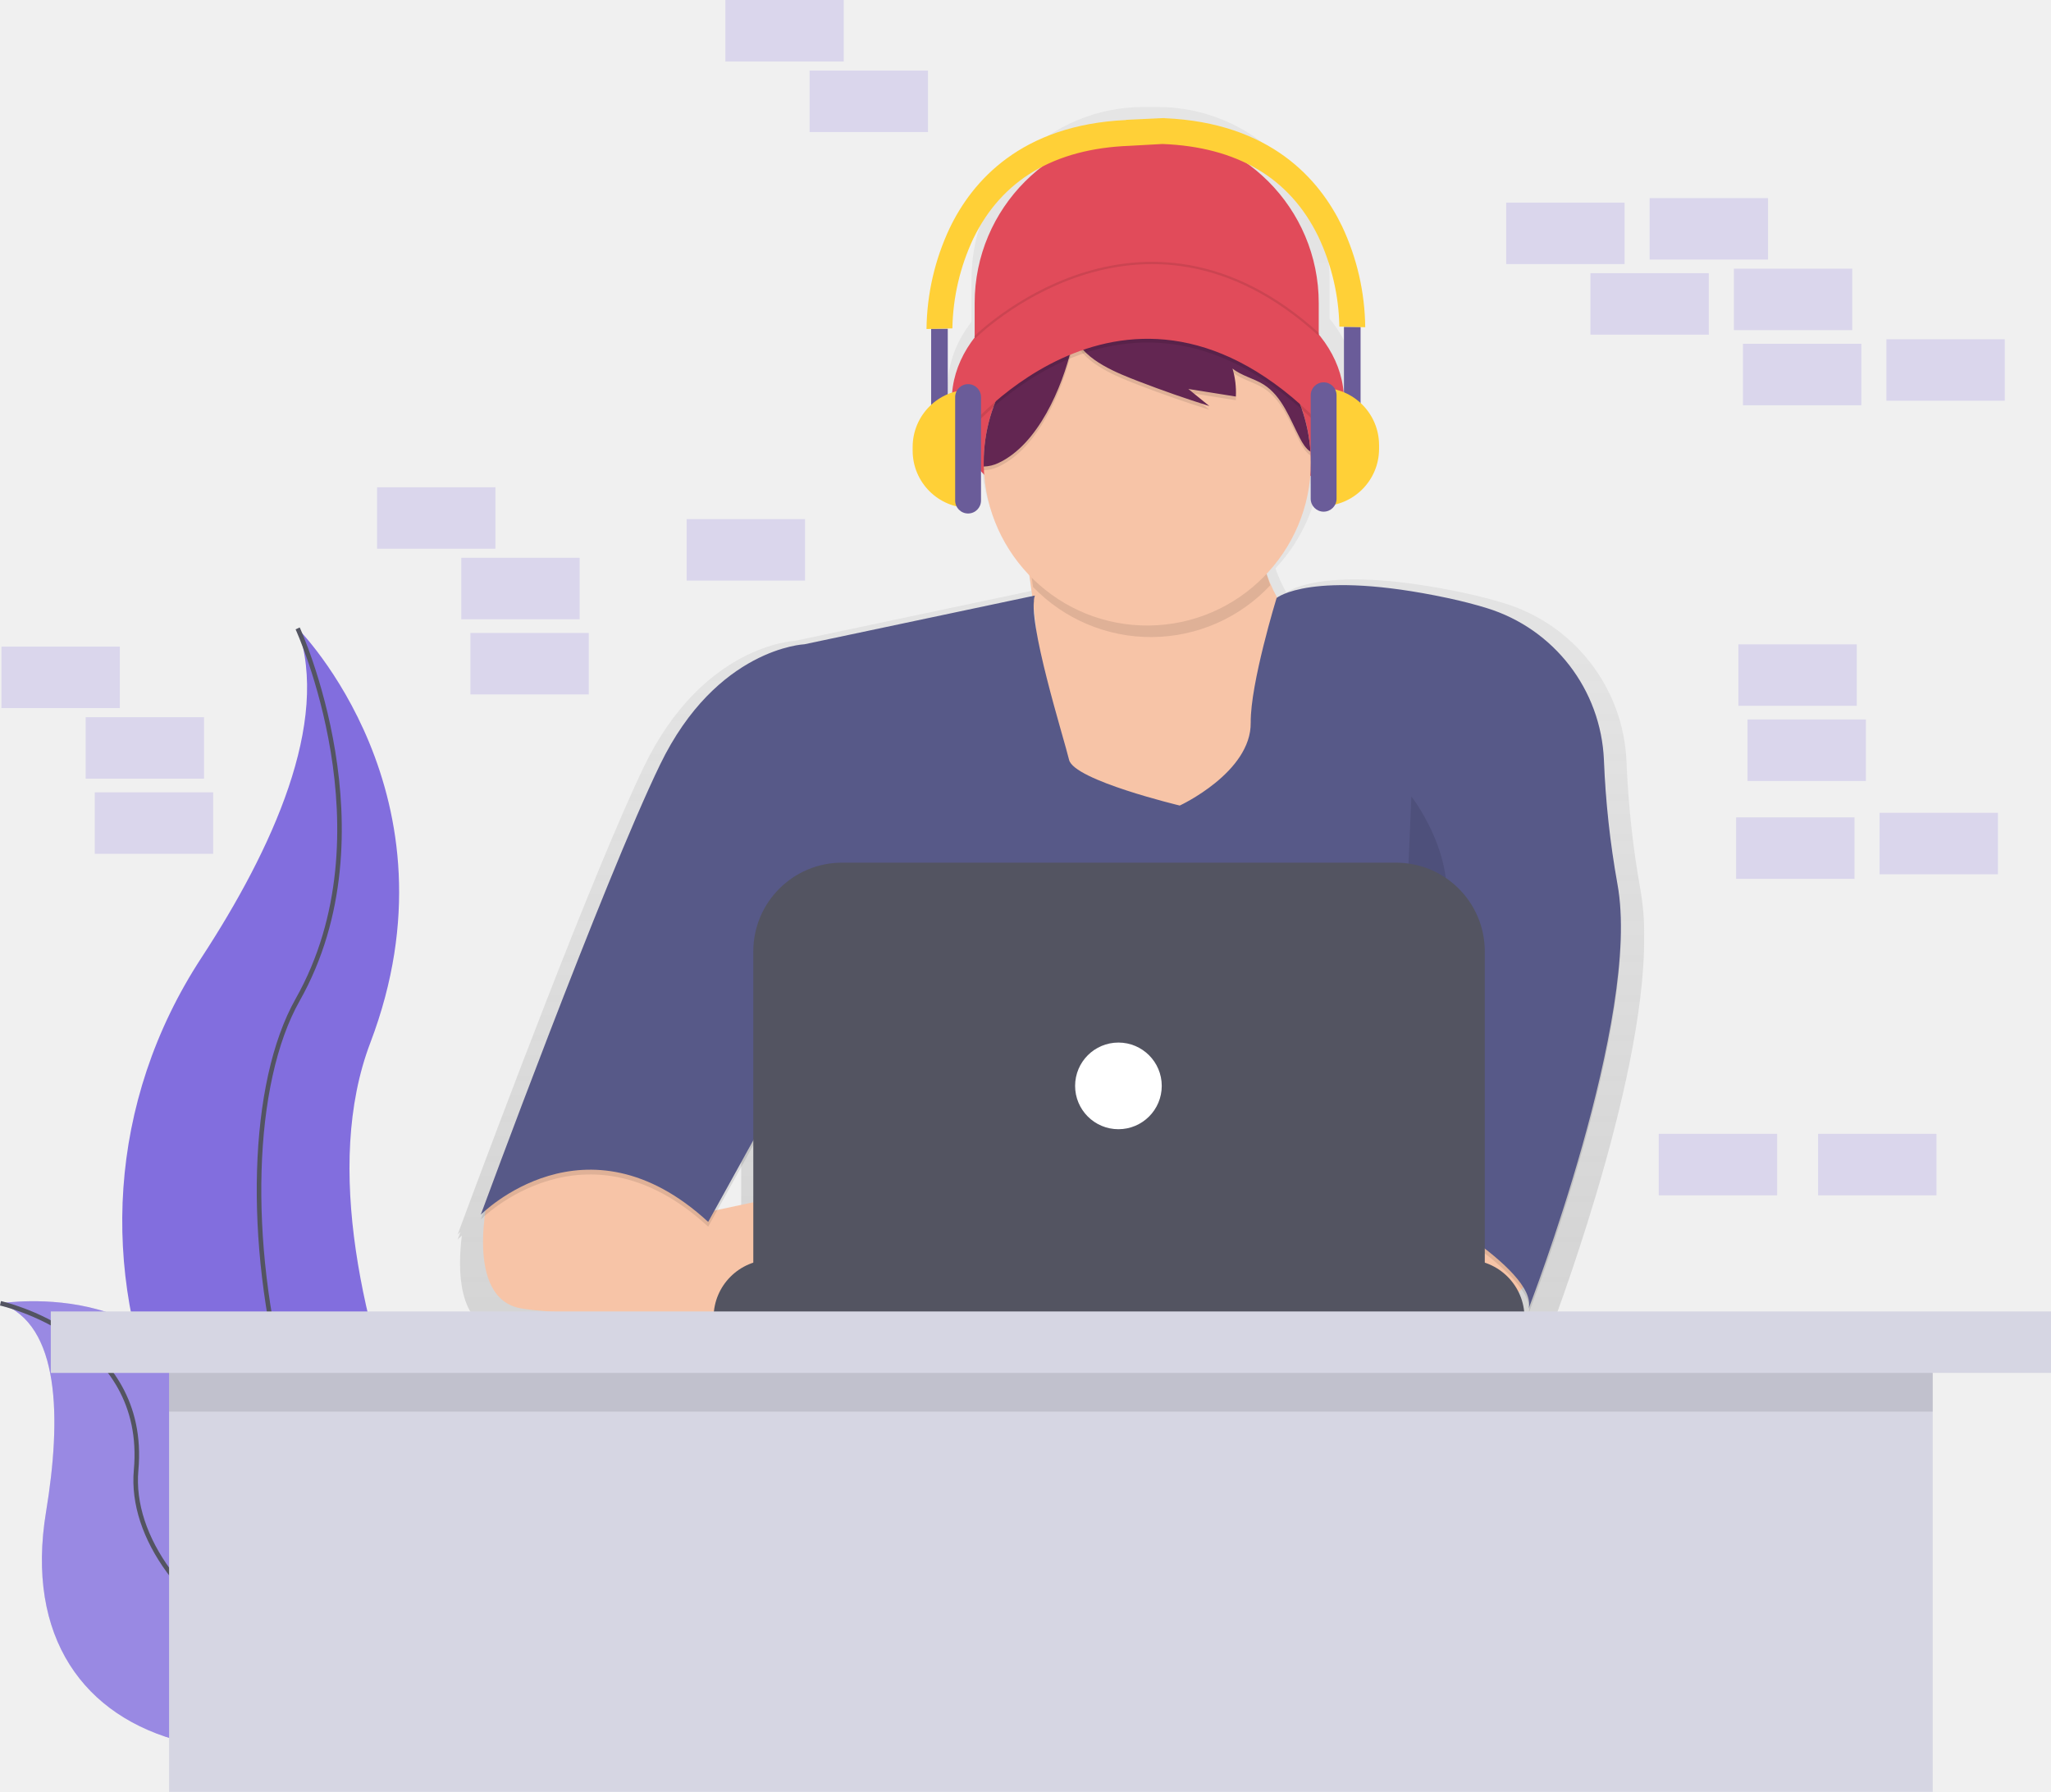
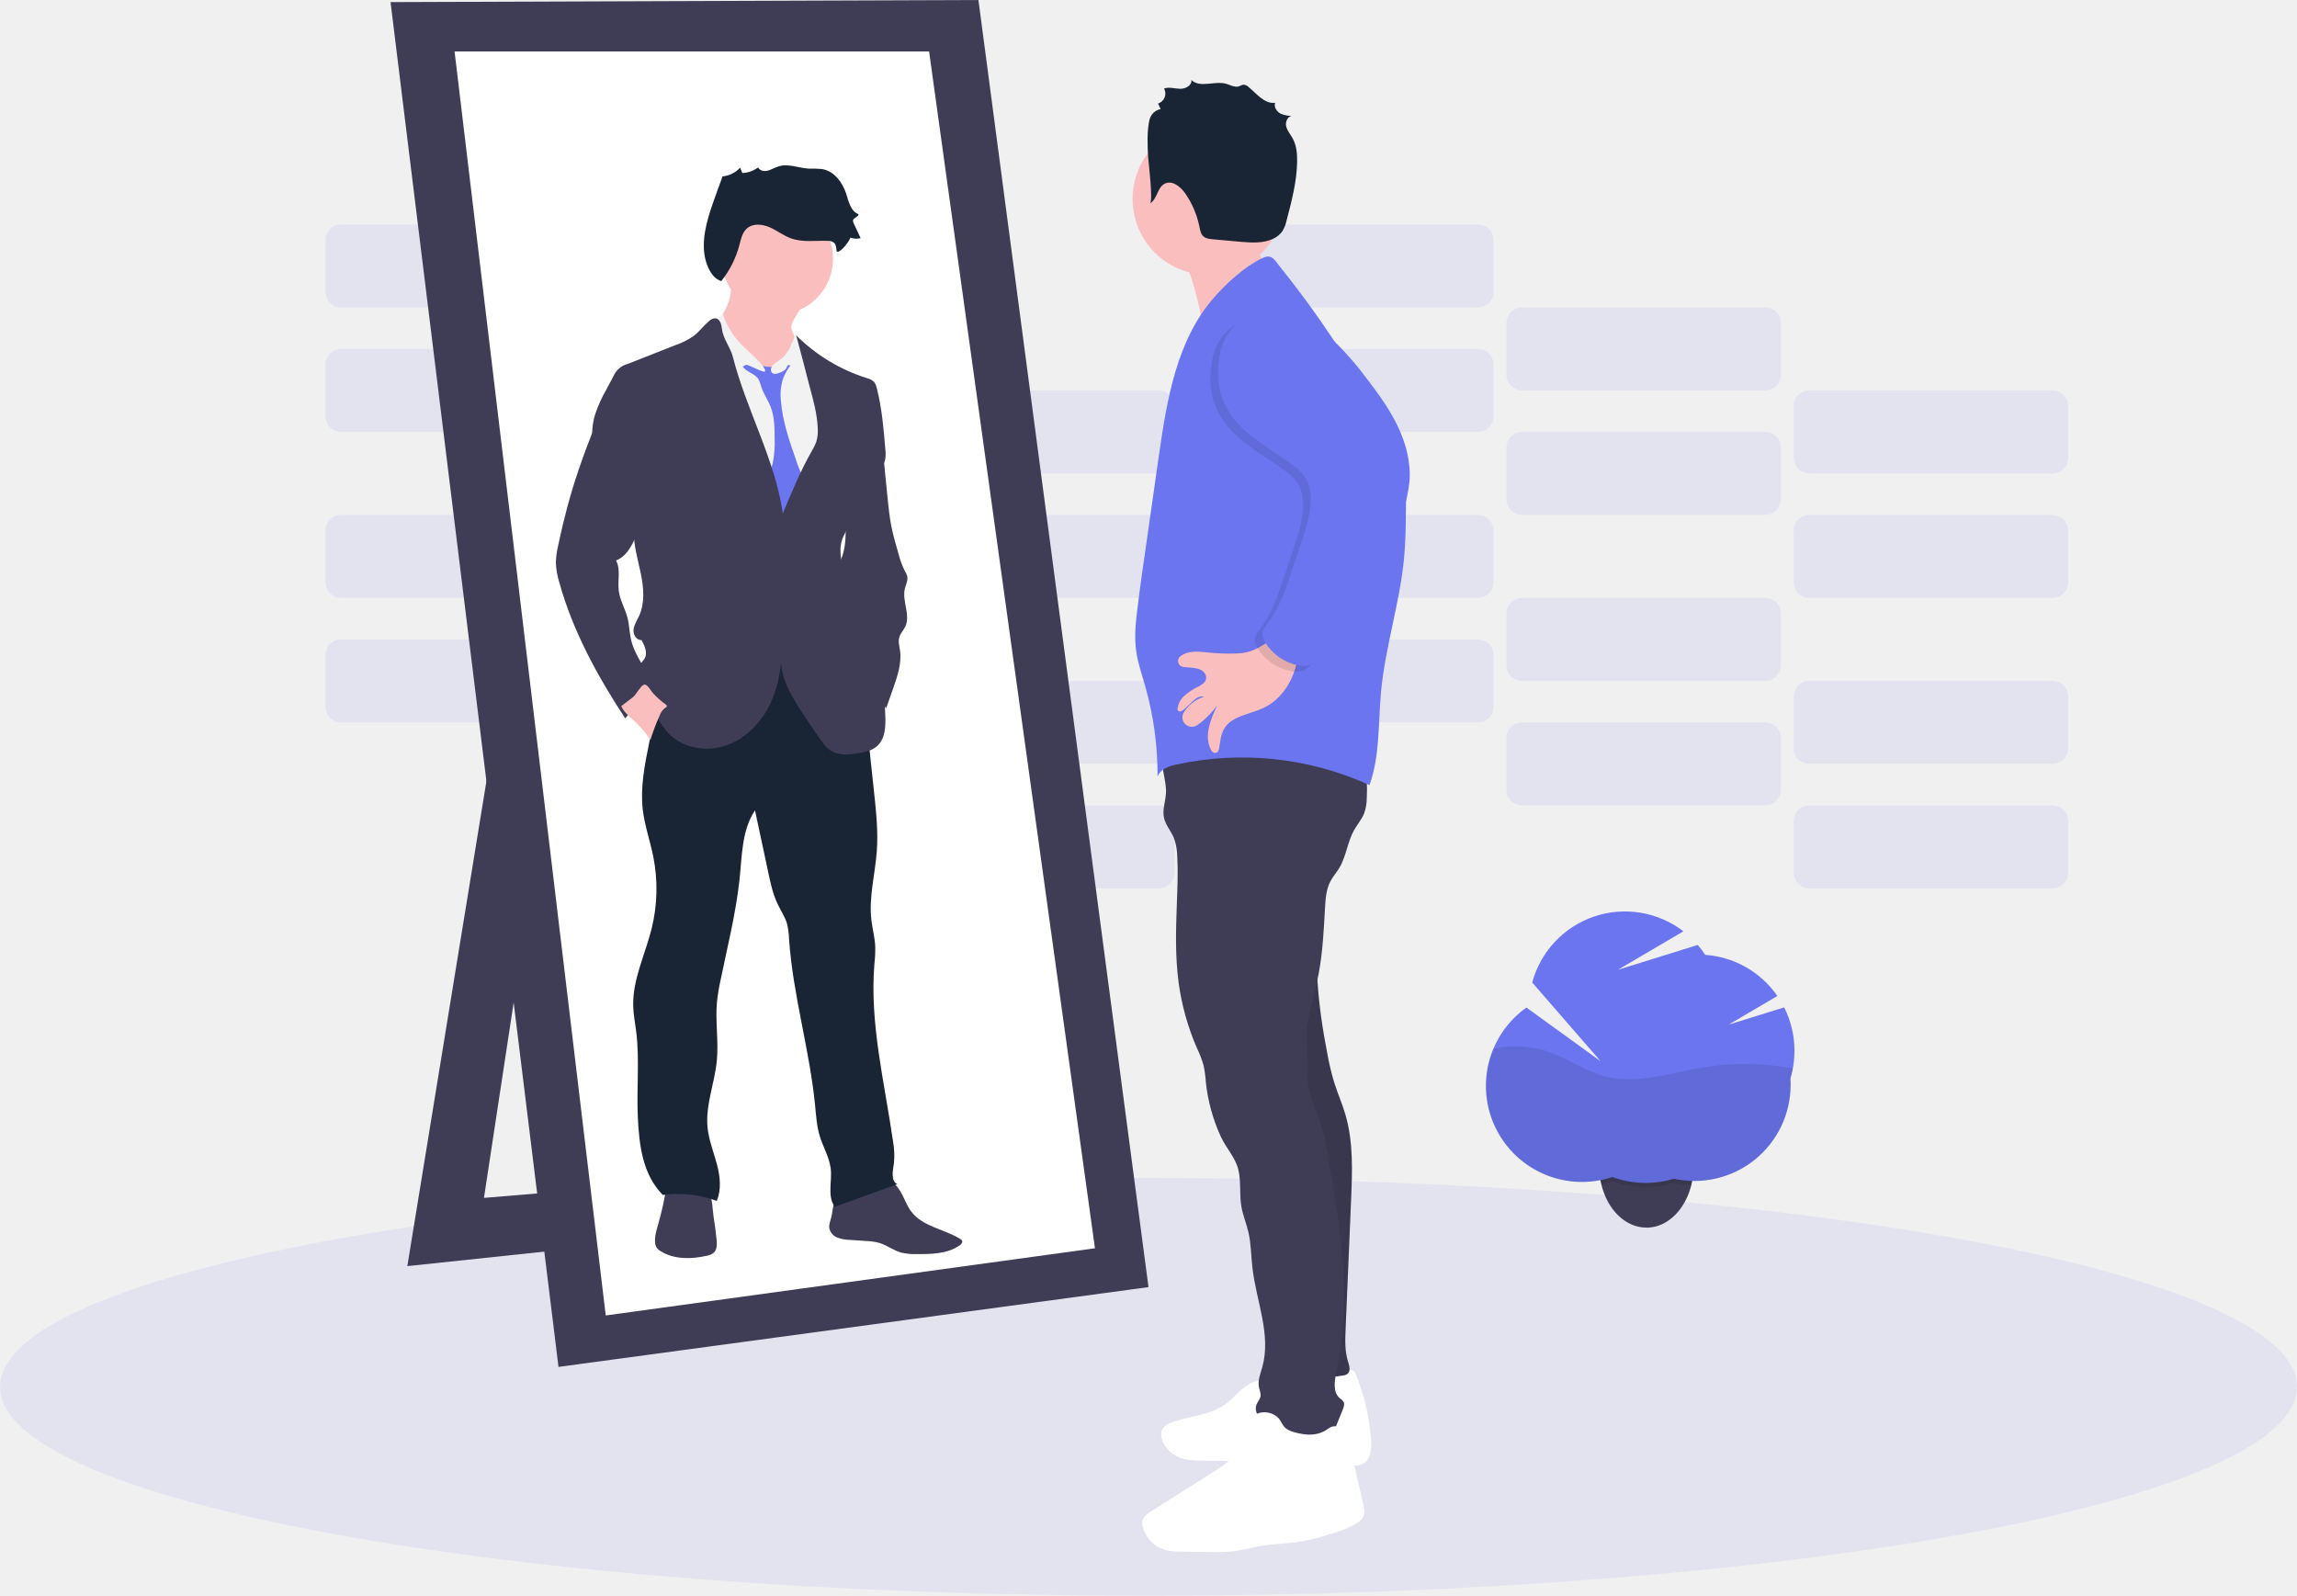
- <svg xmlns="http://www.w3.org/2000/svg" id="6088ba52-b752-42bb-ac91-0a74df332082" data-name="Layer 1" width="900.94" height="787" viewBox="0 0 900.94 787">
-   <defs>
-     <linearGradient id="33dd52eb-d837-4874-aadb-63a17bd6edfc" x1="611.05" y1="646" x2="611.05" y2="103.5" gradientUnits="userSpaceOnUse">
-       <stop offset="0" stop-color="gray" stop-opacity="0.25" />
-       <stop offset="0.54" stop-color="gray" stop-opacity="0.12" />
-       <stop offset="1" stop-color="gray" stop-opacity="0.1" />
-     </linearGradient>
-   </defs>
-   <rect x="763.63" y="283" width="52" height="27" fill="#826ede" opacity="0.2" />
-   <rect x="767.63" y="316" width="52" height="27" fill="#826ede" opacity="0.2" />
-   <rect x="724.63" y="87" width="52" height="27" fill="#826ede" opacity="0.2" />
-   <rect x="761.63" y="118" width="52" height="27" fill="#826ede" opacity="0.2" />
-   <rect x="661.63" y="89" width="52" height="27" fill="#826ede" opacity="0.2" />
-   <rect x="828.63" y="149" width="52" height="27" fill="#826ede" opacity="0.2" />
-   <rect x="765.63" y="151" width="52" height="27" fill="#826ede" opacity="0.2" />
-   <rect x="698.63" y="120" width="52" height="27" fill="#826ede" opacity="0.2" />
-   <rect x="825.63" y="357" width="52" height="27" fill="#826ede" opacity="0.2" />
-   <rect x="762.63" y="359" width="52" height="27" fill="#826ede" opacity="0.2" />
-   <path d="M280.17,332.5s73.29,73.29,31.92,182S383,804.14,383,804.14s-1.2-.18-3.43-.57C229.05,777,154.26,604.85,238,477,269.08,429.41,294.62,373.64,280.17,332.5Z" transform="translate(-149.42 -56.5)" fill="#826ede" />
-   <path d="M280.17,332.5s41.37,89.84,0,163.12-7.09,279,102.84,308.52" transform="translate(-149.42 -56.5)" fill="none" stroke="#535461" stroke-miterlimit="10" stroke-width="2" />
-   <path d="M149.63,628.92s83.63-13.32,91.25,61.63S401.7,775.89,401.7,775.89s-1,.68-2.87,1.91c-126.49,83-247.4,52.89-229.17-57.36C176.43,679.45,175.87,638.28,149.63,628.92Z" transform="translate(-149.42 -56.5)" fill="#826ede" />
-   <path d="M149.63,628.92s83.63-13.32,91.25,61.63S401.7,775.89,401.7,775.89s-1,.68-2.87,1.91c-126.49,83-247.4,52.89-229.17-57.36C176.43,679.45,175.87,638.28,149.63,628.92Z" transform="translate(-149.42 -56.5)" fill="#f5f5f5" opacity="0.2" />
-   <path d="M149.63,628.92s64.91,14.25,59.58,73.27S305.61,832,401.7,775.89" transform="translate(-149.42 -56.5)" fill="none" stroke="#535461" stroke-miterlimit="10" stroke-width="2" />
-   <rect x="0.63" y="284" width="52" height="27" fill="#826ede" opacity="0.2" />
-   <rect x="37.63" y="315" width="52" height="27" fill="#826ede" opacity="0.2" />
-   <rect x="318.63" width="52" height="27" fill="#826ede" opacity="0.2" />
-   <rect x="728.63" y="498" width="52" height="27" fill="#826ede" opacity="0.2" />
-   <rect x="41.63" y="348" width="52" height="27" fill="#826ede" opacity="0.2" />
-   <rect x="355.63" y="31" width="52" height="27" fill="#826ede" opacity="0.2" />
-   <rect x="165.63" y="214" width="52" height="27" fill="#826ede" opacity="0.2" />
-   <rect x="202.63" y="245" width="52" height="27" fill="#826ede" opacity="0.2" />
-   <rect x="301.63" y="228" width="52" height="27" fill="#826ede" opacity="0.2" />
-   <rect x="206.63" y="278" width="52" height="27" fill="#826ede" opacity="0.2" />
-   <rect x="798.63" y="498" width="52" height="27" fill="#826ede" opacity="0.2" />
-   <path d="M870.07,447.61a412.25,412.25,0,0,1-6.18-56.71h0a76,76,0,0,0-53.46-69.38c-5.46-1.68-11.47-3.25-18.11-4.66-58.2-12.36-75.88-1.57-77.89-.15A74.63,74.63,0,0,1,710,307.1c-.1-.34-.19-.68-.29-1a74.51,74.51,0,0,0,19.91-44.89c9.71-9.84,15.38-21.72,15.38-34.51,0-11-4.2-21.32-11.55-30.25V179.07a75.57,75.57,0,0,0-75.57-75.57h-6.13a75.57,75.57,0,0,0-75.57,75.57v18.73c-6.67,8.61-10.45,18.44-10.45,28.88,0,12.52,5.44,24.16,14.78,33.88a74.52,74.52,0,0,0,20.74,46.34c.41,2.84.83,5.89,1.24,9.11L498.39,338s-40.14,1.65-66,55C410.52,438.19,367,554.29,354.11,588.85h0c-2.33,6.26-3.65,9.85-3.65,9.85s.43-.43,1.24-1.17l-1.24,3.37s.63-.64,1.83-1.69c-1.82,14.46-2.08,39.29,16.86,42.38,15.88,2.59,56.8,3.66,87.71,4.09v0H459c20.49.27,36.08.27,36.08.27v-.27H827.52v-3.41a22.91,22.91,0,0,0-1.83-9l.46-.56a18.25,18.25,0,0,1,3.45,8,8,8,0,0,1-.16.84l.2-.51a8.56,8.56,0,0,1-.2,2.71s42.65-109.89,42.19-175.51A111.17,111.17,0,0,0,870.07,447.61ZM604.22,330.86a76.25,76.25,0,0,1-1.06-9.48s0-.06,0-.09C603.53,324.38,603.89,327.58,604.22,330.86ZM475,566.9v26.19L458.6,596.6Z" transform="translate(-149.42 -56.5)" fill="url(#33dd52eb-d837-4874-aadb-63a17bd6edfc)" />
-   <path d="M503.71,57.57h0a75.57,75.57,0,0,1,75.57,75.57v32.24a0,0,0,0,1,0,0H428.14a0,0,0,0,1,0,0V133.14A75.57,75.57,0,0,1,503.71,57.57Z" fill="#e14b5a" />
-   <ellipse cx="504.24" cy="175.95" rx="86.14" ry="59.19" fill="#e14b5a" />
-   <path d="M598.44,289.79s18,94.07,0,119.44,55,35.41,55,35.41L729,417.16l10.57-67.65s-46-25.9-36.47-78.22Z" transform="translate(-149.42 -56.5)" fill="#f7c4a7" />
-   <path d="M821.46,606.89s4.76,20.61-21.14,24.31a146.45,146.45,0,0,1-46.08-.55l-5.71-51.77h60.25Z" transform="translate(-149.42 -56.5)" fill="#f7c4a7" />
-   <path d="M364.12,580.51S352.68,627,378.58,631.2s121,4.23,121,4.23v-55l-43.06,9.2L416.1,550.87Z" transform="translate(-149.42 -56.5)" fill="#f7c4a7" />
-   <path d="M604,320.18l-101.21,21.4s-38.58,1.59-63.42,52.85-78.75,197.66-78.75,197.66,46-46.51,99.89,3.17l35.94-65-7.93,103.06H767V584.69s58.13,31.18,53.91,48.62c0,0,49.75-128.18,39-186.43a396.18,396.18,0,0,1-5.94-54.5h0a73,73,0,0,0-51.38-66.67c-5.24-1.61-11-3.12-17.4-4.47-59.72-12.68-75,0-75,0s-11.57,37.64-11.36,54.7c.26,21.93-31.18,36.47-31.18,36.47s-46.51-11.1-48.62-20.08S600.28,330.75,604,320.18Z" transform="translate(-149.42 -56.5)" opacity="0.1" />
-   <path d="M604,318.07l-101.21,21.4s-38.58,1.59-63.42,52.85S360.61,590,360.61,590s46-46.51,99.89,3.17l35.94-65L488.51,631.2H767V582.58s58.13,31.18,53.91,48.62c0,0,49.75-128.18,39-186.43a396.18,396.18,0,0,1-5.94-54.5h0a73,73,0,0,0-51.38-66.67c-5.24-1.61-11-3.12-17.4-4.47-59.72-12.68-75,0-75,0s-11.57,37.64-11.36,54.7c.26,21.93-31.18,36.47-31.18,36.47s-46.51-11.1-48.62-20.08S600.28,328.64,604,318.07Z" transform="translate(-149.42 -56.5)" fill="#575988" />
-   <path d="M707.42,313.58a71.53,71.53,0,0,1-2.76-37.52L600,294.55s1.51,7.91,3.22,19.76a71.86,71.86,0,0,0,104.18-.73Z" transform="translate(-149.42 -56.5)" opacity="0.1" />
-   <path d="M725.27,259.67a71.88,71.88,0,0,1-143.73,1.74c0-.58,0-1.16,0-1.74a71.89,71.89,0,0,1,40.29-64.59q3.23-1.58,6.64-2.84a72.39,72.39,0,0,1,37-3.44h0a71.82,71.82,0,0,1,59.61,66.1Q725.27,257.27,725.27,259.67Z" transform="translate(-149.42 -56.5)" fill="#f7c4a7" />
-   <g opacity="0.1">
-     <path d="M628.36,193.93l.1-.06q-3.41,1.26-6.64,2.84a71.89,71.89,0,0,0-40.29,64.59c0,.58,0,1.16,0,1.74a16,16,0,0,0,6.45-1.55c17.52-8.18,28-33.2,32.16-50.65C621.64,204.59,623.05,197.55,628.36,193.93Z" transform="translate(-149.42 -56.5)" />
-     <path d="M683.37,195.94a71.28,71.28,0,0,0-17.87-5.51,23.06,23.06,0,0,1,12.83,8.06,32.86,32.86,0,0,1,3.93,7,72.07,72.07,0,0,0-60.45,1.25c4.51,9.89,18.5,15.28,27.84,18.89q15.34,5.92,31,10.83l-9.24-7.5,20.87,3.32a36.15,36.15,0,0,0-1.46-12.3c4,3.22,9.3,4.3,13.64,7,8.13,5.13,11.52,15,15.95,23.55,1.17,2.26,2.55,4.57,4.66,6A71.91,71.91,0,0,0,683.37,195.94Z" transform="translate(-149.42 -56.5)" />
-   </g>
-   <path d="M628.36,192.3l.1-.06q-3.41,1.26-6.64,2.84a71.89,71.89,0,0,0-40.29,64.59c0,.58,0,1.16,0,1.74a16,16,0,0,0,6.45-1.55c17.52-8.18,28-33.2,32.16-50.65C621.64,203,623.05,195.93,628.36,192.3Z" transform="translate(-149.42 -56.5)" fill="#632652" />
-   <path d="M683.37,194.32a71.28,71.28,0,0,0-17.87-5.51,23.06,23.06,0,0,1,12.83,8.06,32.86,32.86,0,0,1,3.93,7,72.07,72.07,0,0,0-60.45,1.25c4.51,9.89,18.5,15.28,27.84,18.89q15.34,5.92,31,10.83l-9.24-7.5,20.87,3.32a36.15,36.15,0,0,0-1.46-12.3c4,3.22,9.3,4.3,13.64,7,8.13,5.13,11.52,15,15.95,23.55,1.17,2.26,2.55,4.57,4.66,6A71.91,71.91,0,0,0,683.37,194.32Z" transform="translate(-149.42 -56.5)" fill="#632652" />
-   <path d="M573.33,247.82s74-92,159.61,0l-7.4-20.61s-40.17-58.66-68.7-46-56.55,21.67-56.55,21.67Z" transform="translate(-149.42 -56.5)" opacity="0.1" />
-   <path d="M573.33,246.19s74-92,159.61,0l-7.4-20.61s-40.17-58.66-68.7-46-56.55,21.67-56.55,21.67Z" transform="translate(-149.42 -56.5)" fill="#e14b5a" />
-   <path d="M512.55,444.38s-15.85,42.28,6.34,80.33-19.55,53.91-19.55,53.91" transform="translate(-149.42 -56.5)" opacity="0.1" />
-   <path d="M769.4,406.33s27.48,34.88,9.51,66.06S762,578.62,762,578.62" transform="translate(-149.42 -56.5)" opacity="0.1" />
-   <path d="M338.82,553.3H644.29a25.37,25.37,0,0,1,25.37,25.37v0a0,0,0,0,1,0,0H313.46a0,0,0,0,1,0,0v0A25.37,25.37,0,0,1,338.82,553.3Z" fill="#535461" />
-   <path d="M369.9,378.89H613.22a39,39,0,0,1,39,39V559.11a0,0,0,0,1,0,0H330.9a0,0,0,0,1,0,0V417.89A39,39,0,0,1,369.9,378.89Z" fill="#535461" />
-   <circle cx="491.29" cy="476.93" r="19.03" fill="#fff" />
-   <path d="M577.56,204.7s72.72-72.68,151.15-1.33" transform="translate(-149.42 -56.5)" fill="none" stroke="#000" stroke-miterlimit="10" opacity="0.1" />
-   <rect x="590.36" y="143.57" width="7.3" height="41.39" fill="#6a5c99" />
-   <path d="M580.62,170.35h0a25.16,25.16,0,0,1,25.16,25.16v1.62a25.16,25.16,0,0,1-25.16,25.16h0a0,0,0,0,1,0,0V170.35a0,0,0,0,1,0,0Z" fill="#ffd037" />
-   <rect x="575.75" y="167.92" width="11.36" height="56.81" rx="5.68" ry="5.68" fill="#6a5c99" />
-   <rect x="558.44" y="200.88" width="7.3" height="41.39" transform="translate(974.76 386.65) rotate(-180)" fill="#6a5c99" />
-   <path d="M550.32,227.66h0a25.16,25.16,0,0,1,25.16,25.16v1.62a25.16,25.16,0,0,1-25.16,25.16h0a0,0,0,0,1,0,0V227.66A0,0,0,0,1,550.32,227.66Z" transform="translate(976.38 450.76) rotate(180)" fill="#ffd037" />
-   <rect x="568.99" y="225.23" width="11.36" height="56.81" rx="5.68" ry="5.68" transform="translate(999.92 450.76) rotate(-180)" fill="#6a5c99" />
-   <path d="M738.92,155.83c-9.89-20.56-31.43-45.42-77.86-47.41v-.06l-.56,0h0l-16.45.78v.08c-46.12,2.12-67.56,26.89-77.42,47.38A106.59,106.59,0,0,0,556.41,201l5.68-.14,5.68-.13A96.65,96.65,0,0,1,577,161.21c12.52-25.72,35.56-39.39,68.47-40.66h0l14.55-.81h0C692.95,121,716,134.69,728.51,160.4a96.65,96.65,0,0,1,9.25,39.54l5.68.13,5.68.14A106.59,106.59,0,0,0,738.92,155.83Z" transform="translate(-149.42 -56.5)" fill="#ffd037" />
-   <rect x="74.28" y="579" width="774.71" height="208" fill="#d6d6e3" />
-   <rect x="74.28" y="593" width="774.71" height="27" opacity="0.1" />
-   <rect x="22.31" y="576" width="878.63" height="27" fill="#d6d6e3" />
+ <svg xmlns="http://www.w3.org/2000/svg" id="bf56719a-dd30-4b09-833f-7c41eeee086b" data-name="Layer 1" width="1094" height="760" viewBox="0 0 1094 760">
+   <rect x="155" y="304.52" width="130.73" height="39.52" rx="7.43" fill="#6a75ef" opacity="0.1" />
+   <rect x="291.81" y="344.05" width="130.73" height="39.52" rx="7.43" fill="#6a75ef" opacity="0.1" />
+   <rect x="428.63" y="383.57" width="130.73" height="39.52" rx="7.43" fill="#6a75ef" opacity="0.1" />
+   <rect x="155" y="245.24" width="130.73" height="39.52" rx="7.43" fill="#6a75ef" opacity="0.1" />
+   <rect x="291.81" y="284.76" width="130.73" height="39.52" rx="7.43" fill="#6a75ef" opacity="0.1" />
+   <rect x="428.63" y="324.29" width="130.73" height="39.52" rx="7.43" fill="#6a75ef" opacity="0.1" />
+   <rect x="580.64" y="304.52" width="130.73" height="39.52" rx="7.43" fill="#6a75ef" opacity="0.1" />
+   <rect x="717.45" y="344.05" width="130.73" height="39.52" rx="7.43" fill="#6a75ef" opacity="0.1" />
+   <rect x="854.27" y="383.57" width="130.73" height="39.52" rx="7.43" fill="#6a75ef" opacity="0.1" />
+   <rect x="580.64" y="245.24" width="130.73" height="39.52" rx="7.43" fill="#6a75ef" opacity="0.1" />
+   <rect x="717.45" y="284.76" width="130.73" height="39.52" rx="7.43" fill="#6a75ef" opacity="0.1" />
+   <rect x="854.27" y="324.29" width="130.73" height="39.52" rx="7.43" fill="#6a75ef" opacity="0.1" />
+   <rect x="155" y="166.19" width="130.73" height="39.52" rx="7.43" fill="#6a75ef" opacity="0.1" />
+   <rect x="291.81" y="205.71" width="130.73" height="39.52" rx="7.43" fill="#6a75ef" opacity="0.1" />
+   <rect x="428.63" y="245.24" width="130.73" height="39.52" rx="7.43" fill="#6a75ef" opacity="0.1" />
+   <rect x="155" y="106.9" width="130.73" height="39.52" rx="7.43" fill="#6a75ef" opacity="0.1" />
+   <rect x="291.81" y="146.43" width="130.73" height="39.52" rx="7.43" fill="#6a75ef" opacity="0.1" />
+   <rect x="428.63" y="185.95" width="130.73" height="39.52" rx="7.43" fill="#6a75ef" opacity="0.1" />
+   <rect x="580.64" y="166.19" width="130.73" height="39.52" rx="7.43" fill="#6a75ef" opacity="0.1" />
+   <rect x="717.45" y="205.71" width="130.73" height="39.52" rx="7.43" fill="#6a75ef" opacity="0.1" />
+   <rect x="854.27" y="245.24" width="130.73" height="39.52" rx="7.43" fill="#6a75ef" opacity="0.1" />
+   <rect x="580.64" y="106.9" width="130.73" height="39.52" rx="7.43" fill="#6a75ef" opacity="0.1" />
+   <rect x="717.45" y="146.43" width="130.73" height="39.52" rx="7.43" fill="#6a75ef" opacity="0.1" />
+   <rect x="854.27" y="185.95" width="130.73" height="39.52" rx="7.43" fill="#6a75ef" opacity="0.1" />
+   <ellipse cx="547" cy="660.5" rx="547" ry="99.5" fill="#6a75ef" opacity="0.1" />
+   <polygon points="240 321 194 603 402 581 393 557 230.5 570.5 268.5 320.5 240 321" fill="#3f3d56" />
+   <polygon points="186 1 466 0 547 613 266 651 186 1" fill="#3f3d56" />
+   <polygon points="216.5 24.5 442.5 24.5 521.5 594.5 288.5 626.5 216.5 24.5" fill="#fff" />
+   <path d="M482.64,638.86c1.42,2.72,2.48,5.66,4.33,8.11,5.4,7.22,15.65,8.35,23.34,13.06a2.15,2.15,0,0,1,.91.88c.35.83-.43,1.7-1.18,2.22-5.83,4.09-13.48,4.18-20.61,4.13a27.49,27.49,0,0,1-7.13-.68c-3.77-1-7-3.63-10.72-4.7a28.44,28.44,0,0,0-5.89-.83l-7.81-.53a18.41,18.41,0,0,1-6.09-1.13,6.16,6.16,0,0,1-3.84-4.55c-.22-1.66.49-3.27.91-4.89,1-3.84.69-8.48,3.68-11.1a11.35,11.35,0,0,1,4.15-2,132.39,132.39,0,0,1,16.61-4.42C477.93,631.52,480.59,634.92,482.64,638.86Z" transform="translate(-53 -70)" fill="#3f3d56" />
+   <path d="M394.3,660.49c.2,2.13.26,4.57-1.28,6.06a6.83,6.83,0,0,1-3.35,1.5c-7.39,1.72-15.63,1.84-22.06-2.18a6.09,6.09,0,0,1-1.74-1.49,5.43,5.43,0,0,1-.88-2.75c-.23-2.83.64-5.62,1.43-8.35a146.52,146.52,0,0,0,4.25-19.75c.08-.55,18.87,3,20.12,4.86,1.57,2.3,1.58,7.82,2,10.56Q393.74,654.69,394.3,660.49Z" transform="translate(-53 -70)" fill="#3f3d56" />
+   <path d="M464.24,400.27l5,46.49c1,9.5,2.05,19.05,1.36,28.58-.8,11-3.88,22-2.58,32.9.51,4.24,1.67,8.4,1.84,12.67a69,69,0,0,1-.43,8.5c-2.26,28.21,4.89,56.2,8.89,84.21a36.54,36.54,0,0,1,.42,10.48c-.52,3.55-1.56,8.21,1.6,9.89l-29.68,10.76c-3.79-4.75-1.28-12.14-2-18.17-.66-5.43-3.64-10.27-5.23-15.5-1.44-4.7-1.74-9.65-2.21-14.53-2.59-26.57-10.54-52.45-12.4-79.08a36,36,0,0,0-1-7.63c-1-3.31-3-6.2-4.46-9.31-2.24-4.67-3.34-9.79-4.42-14.85l-6.35-29.75c-6.42,9.56-6.16,22-7.43,33.46-1.78,16-5.76,31.73-9,47.53a94.47,94.47,0,0,0-1.69,10.3c-.84,9.27.83,18.63-.06,27.89-1,10.73-5.51,21.2-4.42,31.93.6,5.94,2.88,11.56,4.42,17.32s2.3,12.08-.05,17.57a54,54,0,0,0-25.71-2.84c-9.53-9.75-11.22-23.35-11.87-37s.92-27.32-.78-40.84c-.5-4-1.28-7.9-1.41-11.89-.42-12.79,5.73-24.76,8.79-37.19a78.7,78.7,0,0,0,.77-34.15c-1.5-7.47-4.08-14.72-5-22.29-1.25-10.61.87-21.3,3-31.78,1.43-7.07,2.85-14.14,4.47-21.17,1.74-7.55,3.81-15.26,8.46-21.44,7.44-9.89,20.65-14.28,33-13.32s23.88,6.58,34.08,13.58A128.48,128.48,0,0,1,464.24,400.27Z" transform="translate(-53 -70)" fill="#192534" />
+   <path d="M431.06,222.25a8.63,8.63,0,0,0-1.15,2.94c-.25,2.05,1,3.93,2,5.72a31.15,31.15,0,0,1,2.93,7.3,12,12,0,0,1,.43,4.87,11.75,11.75,0,0,1-1.3,3.5c-1.93,3.72-4.79,7.16-8.68,8.71a15.29,15.29,0,0,1-9.39.38,28.51,28.51,0,0,1-8.59-4.08,26.11,26.11,0,0,1-5.88-5.1,35.25,35.25,0,0,1-4.06-7c-2.08-4.35-4.19-9-3.81-13.77a4.6,4.6,0,0,1,.24-1.27,6.83,6.83,0,0,1,1.34-2,26.1,26.1,0,0,0,6.12-18.15l14.57,3.31c3.21.73,6.42,1.46,9.59,2.37,2.6.75,6.6,1.79,8.29,4.11S432.21,220.13,431.06,222.25Z" transform="translate(-53 -70)" fill="#fbbebe" />
+   <circle cx="370.26" cy="123.29" r="26.48" fill="#fbbebe" />
+   <path d="M419,246.71c1.12-2.45,3.54-4,5.75-5.54s4.45-3.51,4.88-6.18a4.43,4.43,0,0,1,.44-1.74c.85-1.28,2.87-.64,4.08.3,2.94,2.29,4.94,5.54,6.89,8.71a74.43,74.43,0,0,1,6.45,12.19c2.81,7.41,3.15,15.5,3.46,23.41.28,7.2.55,14.51-1.2,21.49-1.1,4.42-3,8.71-3.11,13.26-.33,16.53-6.07,32.33-6.47,48.86a126.75,126.75,0,0,0,.72,14.31l.94,10.73q-21.81-1.25-43.5-3.83c-.42-4.94-1.83-9.73-3.12-14.51a314.93,314.93,0,0,1-10.11-59.74c-.77-10.72-1.56-21.4-2.75-32.08-1.07-9.71-3.17-19.48-1.91-29.17a40.27,40.27,0,0,1,4.1-12.62,8.32,8.32,0,0,1,3.2-3.83A8.65,8.65,0,0,1,390,230a41.94,41.94,0,0,1,6.88-.81,4.74,4.74,0,0,1,1.68.16,5.27,5.27,0,0,1,2.29,2.22A41.52,41.52,0,0,0,419,246.71Z" transform="translate(-53 -70)" fill="#f2f2f2" />
+   <path d="M406.72,244.59c1.86,2.66,5.8,3.29,7.52,6a15.73,15.73,0,0,1,1.31,3.57c1.05,3.35,3.17,6.26,4.46,9.53,1.86,4.7,1.91,9.9,1.93,14.95a49.47,49.47,0,0,1-.92,12c-.6,2.47-1.58,4.82-2.3,7.26a35.5,35.5,0,0,0-1.34,12.8,5.24,5.24,0,0,0,.72,2.65,5.75,5.75,0,0,0,2.56,1.74c2.93,1.29,6,2.61,9.2,2.31a3.37,3.37,0,0,0,1.83-.61,4.07,4.07,0,0,0,.9-1.19l2-3.38c1.81-3.09,3.7-6.55,3-10.08a20,20,0,0,0-2.27-5.17,60.78,60.78,0,0,1-3.26-8.07c-3.19-9.17-6.42-18.47-7.14-28.15a24.74,24.74,0,0,1,1.2-10.92,31.1,31.1,0,0,1,3.52-6.09,2.61,2.61,0,0,0-2.81-.95,16.72,16.72,0,0,0-2.91,1.21c-2.94,1.24-6.2.79-9.17-.06-1.16-.34-3-1.5-4.2-1.42C410.14,242.57,406.79,244.71,406.72,244.59Z" transform="translate(-53 -70)" fill="#6a75ef" />
+   <path d="M430.13,244.48c-.6-.48-1.53-.92-2.06-.36a2.32,2.32,0,0,0-.38.81c-.52,1.4-2.05,2.09-3.44,2.63s-2.89.84-3.73-.19a2.26,2.26,0,0,1,.13-2.67,8.16,8.16,0,0,1,2.19-1.85,21.38,21.38,0,0,0,8.72-13.72,6.52,6.52,0,0,1,2.39,4.13c.33,1.59.37,3.23.7,4.82.49,2.28,1.58,4.41,1.83,6.72.13,1.23,0,2.47,0,3.7a22.71,22.71,0,0,0,.42,3.58C434.56,249.6,432.91,246.69,430.13,244.48Z" transform="translate(-53 -70)" fill="#f2f2f2" />
+   <path d="M409.89,237.69c-1-.95-2-1.85-3-2.82a38.9,38.9,0,0,1-9.67-15.35c-1.28,1-2.69,2.32-2.72,4a6.13,6.13,0,0,0,1.32,3.25,50.68,50.68,0,0,1,7.33,19.61,5.84,5.84,0,0,1,5.05-2.69c1.58,0,8.67,4.2,9.18,3.14C418.13,245.17,411.09,238.82,409.89,237.69Z" transform="translate(-53 -70)" fill="#f2f2f2" />
+   <path d="M432.22,229.73a83,83,0,0,0,33.58,20.33,7.54,7.54,0,0,1,3.39,1.72,6.93,6.93,0,0,1,1.41,3.1c2.44,9.54,3.26,19.41,4.07,29.22a16.28,16.28,0,0,1-.1,4.88c-.59,2.62-2.45,4.74-4.28,6.71-5.74,6.15-12.29,12.58-13.26,20.94a33.45,33.45,0,0,1-.57,4.8c-.5,1.86-1.61,3.5-2.29,5.31-3.34,8.91,4.21,19.7-.39,28A50.54,50.54,0,0,1,458.84,370a19.86,19.86,0,0,0,1.37,5.88c1.37,2.86,4.19,4.68,6.41,7,6.77,6.94,7.6,17.56,8,27.25.25,5.46.17,11.73-4,15.31-2.41,2.09-5.7,2.77-8.85,3.29-4.19.7-8.75,1.2-12.46-.87-2.66-1.48-4.47-4.07-6.2-6.57-3.28-4.77-6.57-9.53-9.68-14.42-4.92-7.71-9.56-16.52-8.14-25.56-.4,9.25-2.35,18.57-6.89,26.63s-11.85,14.79-20.72,17.45-19.24.78-25.85-5.7a34.94,34.94,0,0,1-5.51-7.43,72.52,72.52,0,0,1-8.14-20.71c-.43-1.89-.75-4,.2-5.69.45-.8,1.14-1.43,1.61-2.22,1.58-2.69.06-6.08-1.47-8.82-2.33.22-4-2.52-3.79-4.86s1.61-4.37,2.6-6.5c2.9-6.28,2.26-13.59.86-20.36s-3.49-13.5-3.33-20.41c.17-7.31-5.09-13.89-9.1-20-2.24-3.44-4.85-6.64-6.8-10.25a33.07,33.07,0,0,1-2.62-24.76,64.89,64.89,0,0,1,5.48-12.22l3.3-6.19a10.21,10.21,0,0,1,7-6l22.83-9a34.35,34.35,0,0,0,8.24-4.12c2.79-2.1,4.87-5,7.53-7.24a4.22,4.22,0,0,1,3-1.31c2.14.19,2.9,2.89,3.12,5,.5,4.72,4,8.72,5.19,13.31,6.44,25.35,20.07,48.73,23.81,74.61,4.2-10.09,8.4-20.2,13.78-29.7a24.66,24.66,0,0,0,2.13-4.31,18.4,18.4,0,0,0,.71-6.69c-.27-6.51-2-12.87-3.71-19.16C436.53,246.1,434.53,238.21,432.22,229.73Z" transform="translate(-53 -70)" fill="#3f3d56" />
+   <path d="M475.73,307.19c.44,4.26.87,8.53,1.66,12.74.92,4.87,2.32,9.63,3.71,14.39a37.45,37.45,0,0,0,2.9,7.73,9.94,9.94,0,0,1,1.07,2.29c.49,2-.63,4-1.11,6-1.44,6,2.88,12.67.16,18.2-.82,1.68-2.25,3.07-2.79,4.87-.63,2.07,0,4.28.33,6.42.85,6-1.2,12.1-3.22,17.87L475,407.44c-3.14-5.84-6.31-11.74-10.65-16.75-1.55-1.8-3.24-3.47-4.67-5.37a37.66,37.66,0,0,1-5-9.74,84.43,84.43,0,0,1-5.17-25.72,17.59,17.59,0,0,1,.85-7.4,39.36,39.36,0,0,1,2.22-4c2.68-4.83,3.23-10.55,3.18-16.07s-.64-11.06,0-16.55a37.86,37.86,0,0,1,4-13.13,18.63,18.63,0,0,1,5.43-6.77,9.78,9.78,0,0,1,6-1.95c3.27.19,2.52,3,2.8,5.71Z" transform="translate(-53 -70)" fill="#3f3d56" />
+   <path d="M328.64,293.58q-3.06,9-5.52,18.16-2.4,9-4.29,18.1a38.76,38.76,0,0,0-1.08,8.14,36.42,36.42,0,0,0,1.63,9.41c6.44,23.21,18.18,44.62,31.4,64.75A58.28,58.28,0,0,1,364.08,400a2.85,2.85,0,0,0,1-1,2.71,2.71,0,0,0-.32-2.34c-3.65-7.48-9.43-14.07-11.25-22.2-.76-3.38-.79-6.9-1.65-10.26-1.11-4.35-3.59-8.33-4.16-12.79-.61-4.86,1-10.16-1.28-14.47,4.65-1.81,7.34-6.6,9.31-11.19a61.29,61.29,0,0,0,4.48-14.71,44.26,44.26,0,0,0-5.41-28.15,45,45,0,0,0-9.05-11.36c-1.19-1.07-4-4.14-5.73-4.11-2.31.05-3.05,3.79-3.71,5.47C333.64,279.75,331,286.62,328.64,293.58Z" transform="translate(-53 -70)" fill="#3f3d56" />
+   <path d="M370.06,405.51c.3.22.64.52.56.88s-.37.45-.63.6a7.76,7.76,0,0,0-2.88,3.9,108.85,108.85,0,0,0-4.34,11.49,50.37,50.37,0,0,0-7.84-9.15c-2.28-2.1-4.83-4.09-6.05-6.93,0-.08,5.24-3.95,5.72-4.37,1.47-1.31,3.32-4.94,4.84-5.74,1.72-.9,3.36,2.63,4.67,4.05A39.72,39.72,0,0,0,370.06,405.51Z" transform="translate(-53 -70)" fill="#fbbebe" />
+   <path d="M451.38,189.15c-.07-1.31-.24-2.76-1.24-3.61a4.73,4.73,0,0,0-3-.83c-5.83-.19-11.86.79-17.36-1.17-3.62-1.29-6.71-3.77-10.24-5.31s-8.05-1.95-10.9.64c-2.16,2-2.75,5.07-3.5,7.9a46.32,46.32,0,0,1-8.63,17.12c-2.71-.84-4.65-3.26-5.9-5.8-4.25-8.66-2.16-19,.86-28.18,1-3.08,2.11-6.13,3.22-9.17l2.44-6.72a13.12,13.12,0,0,0,8.36-4.16l1.05,2.55a13.3,13.3,0,0,0,7.5-2.65c.84,1.58,3,2,4.75,1.49s3.26-1.49,5-2c4.65-1.5,9.61.81,14.49,1.07a58,58,0,0,1,6.19.18c5.76.93,9.83,6.35,11.59,11.91,1.17,3.7,2.14,8.25,5.79,9.56.08,1.4-2.4,1.67-2.61,3a2.3,2.3,0,0,0,.3,1.27l3.35,7.19a8.32,8.32,0,0,1-4.84-.24C456.54,186.74,451.53,191.86,451.38,189.15Z" transform="translate(-53 -70)" fill="#192534" />
+   <path d="M621.14,204.8a131.36,131.36,0,0,1,4,16.73c.72,4.24,1.14,8.95-1.29,12.49,9.26-13.93,18.93-28.28,33-37.27A30.13,30.13,0,0,1,649,173.51c.08-.84-11.55,3.55-12.44,4.05-4.08,2.27-7.82,5.09-11.8,7.52-2.06,1.25-10.64,4.21-10.72,6,0,1.15,3.41,4.67,4.05,5.88A45.67,45.67,0,0,1,621.14,204.8Z" transform="translate(-53 -70)" fill="#fbbebe" />
+   <path d="M664.17,730.18a15.5,15.5,0,0,0-15.84-1.2c-4.53,2.34-7.58,6.77-11.7,9.77-7.08,5.14-16.43,5.55-24.72,8.33-2.2.74-4.54,1.84-5.47,4a7.1,7.1,0,0,0,.41,5.57,14.42,14.42,0,0,0,6.86,7.07c3.72,1.78,8,1.86,12.12,1.91l35.8.42c11,.13,22.07.26,33,1.63,2.55.32,5.31.67,7.56-.58,3.66-2,4.08-7.06,3.8-11.23a103.07,103.07,0,0,0-7-30.8c-.43-1.09-1-2.33-2.21-2.53a3.6,3.6,0,0,0-2.38.76c-10.1,6-22.89,9.39-33.63,4.59" transform="translate(-53 -70)" fill="#fff" />
+   <path d="M682.09,501.78c-4,23.23-1.39,47.1,3.11,70.23a122.46,122.46,0,0,0,3.27,13.64c1.61,5.1,3.78,10,5.29,15.13,3.84,13,3.3,26.9,2.73,40.47L693.87,703c-.22,5.18-.42,10.48,1.14,15.42.63,2,1.4,4.5-.19,5.85a4.46,4.46,0,0,1-2.11.81,32.66,32.66,0,0,1-21-3.15L671,659.55c-.22-19.23-.45-38.54-3.41-57.53-2.35-15.1-6.43-30-6.7-45.28-.28-16,3.64-31.79,7.64-47.3.86-3.32,4-5.75,6.58-8a8.09,8.09,0,0,1,3.2-1.94C679.51,499.17,681.35,500.77,682.09,501.78Z" transform="translate(-53 -70)" fill="#3f3d56" />
+   <path d="M682.09,501.78c-4,23.23-1.39,47.1,3.11,70.23a122.46,122.46,0,0,0,3.27,13.64c1.61,5.1,3.78,10,5.29,15.13,3.84,13,3.3,26.9,2.73,40.47L693.87,703c-.22,5.18-.42,10.48,1.14,15.42.63,2,1.4,4.5-.19,5.85a4.46,4.46,0,0,1-2.11.81,32.66,32.66,0,0,1-21-3.15L671,659.55c-.22-19.23-.45-38.54-3.41-57.53-2.35-15.1-6.43-30-6.7-45.28-.28-16,3.64-31.79,7.64-47.3.86-3.32,4-5.75,6.58-8a8.09,8.09,0,0,1,3.2-1.94C679.51,499.17,681.35,500.77,682.09,501.78Z" transform="translate(-53 -70)" opacity="0.1" />
+   <path d="M607,429.18c-1.48,6.09,1.66,12.4,1.31,18.66-.2,3.79-1.69,7.57-1,11.29s3.35,6.52,4.77,9.93a26.94,26.94,0,0,1,1.62,8.88c.41,7.48.08,15-.2,22.45-.47,12.5-.82,25.07.83,37.46A117.19,117.19,0,0,0,623,569a54,54,0,0,1,3.23,8.39,59.88,59.88,0,0,1,1.1,8.14,82.7,82.7,0,0,0,7.07,25.71c2.55,5.57,7,10,8.41,15.91,1.34,5.66.44,11.63,1.41,17.36.71,4.25,2.44,8.27,3.4,12.47,1.25,5.43,1.22,11.06,1.85,16.6,1.8,16,9.07,32,4.73,47.52-.87,3.12-2.22,6.29-1.61,9.47.3,1.56,1.06,3.1.72,4.65-.28,1.32-1.3,2.34-1.82,3.59-1,2.34.06,5.12,1.84,6.93a19.69,19.69,0,0,0,6.5,3.84c7.37,3.15,15,6.35,23,6.28a6.18,6.18,0,0,0,2.83-.52c1.44-.75,2.15-2.38,2.76-3.88l4.1-10.14c.5-1.23,1-2.67.31-3.81a7.1,7.1,0,0,0-1.72-1.6c-3.31-2.79-2.56-8-1.68-12.19a177.87,177.87,0,0,0,3.72-32.7c.44-21.92-3.17-43.71-6.77-65.34-1.25-7.51-2.51-15.07-5-22.27s-6.16-14.13-5.56-21.61c.64-8.08-1.46-16.55,0-24.52s3.77-15.77,5.26-23.73c1.93-10.33,2.41-20.86,3-31.34.25-4.28.57-8.7,2.57-12.5,1.17-2.22,2.87-4.12,4.18-6.27,3.38-5.59,3.92-12.52,7.15-18.2,1.53-2.69,3.64-5.06,4.76-7.94a22.19,22.19,0,0,0,1.22-7.06,84,84,0,0,0-1-18.05,117.45,117.45,0,0,0-55-12.76c-7.31.12-14.7.86-21.56,3.39C619.86,425.25,613.9,428.66,607,429.18Z" transform="translate(-53 -70)" fill="#3f3d56" />
+   <path d="M648,746c-2.94,3.66-2.74,8.89-4.62,13.2-2.28,5.23-7.36,8.58-12.18,11.63l-30,19c-1.64,1-3.4,2.23-4,4.09a6.56,6.56,0,0,0,.15,3.59,15.58,15.58,0,0,0,10.48,10.64,31,31,0,0,0,8.11.83l13.49.18a79,79,0,0,0,12.31-.48c3.74-.54,7.38-1.61,11.1-2.29,6.77-1.23,13.73-1.12,20.51-2.31a108.46,108.46,0,0,0,12.28-3.17c4.9-1.47,9.89-3,14.09-5.91a7.31,7.31,0,0,0,2.71-2.92c.71-1.65.32-3.54-.08-5.29l-6.44-28.3a16.87,16.87,0,0,0-2.52-6.61c-1.43-1.9-4-3.16-6.23-2.35a13.21,13.21,0,0,0-2.59,1.56c-3.3,2.17-7.53,2.53-11.43,1.85-2.52-.45-5.85-1.14-7.88-2.81-1.54-1.27-2-3.24-3.31-4.68A9.39,9.39,0,0,0,648,746Z" transform="translate(-53 -70)" fill="#fff" />
+   <circle cx="575.55" cy="94.77" r="36.13" fill="#fbbebe" />
+   <path d="M600.68,166.89c3.46-1.94,3.46-7.53,7-9.39s7.56,1.37,9.83,4.63A42.59,42.59,0,0,1,624.26,178c.32,1.62.62,3.39,1.84,4.52s2.82,1.27,4.38,1.43q6.85.68,13.72,1.24c5.1.41,10.48.74,15.11-1.45a11,11,0,0,0,4.54-3.76,16.92,16.92,0,0,0,1.94-5.08c2.39-9.09,4.8-18.29,5-27.69.08-3.88-.26-7.9-2.13-11.3-1.09-2-2.69-3.74-3.14-5.94s1-5,3.28-4.76a13.46,13.46,0,0,1-6-1.14c-1.81-1-3.15-3.15-2.51-5.11-5.08.65-8.78-4.37-12.74-7.62a3.45,3.45,0,0,0-2.42-1,8.73,8.73,0,0,0-2,.77c-2,.7-4.09-.63-6.14-1.21-5.5-1.54-12.49,2.18-16.57-1.82.39,2.55-2.74,4.26-5.32,4.21s-5.24-1-7.68-.14a5,5,0,0,1-2.86,7.16l1.21,2.64a6.82,6.82,0,0,0-5.25,4.92c-1.33,5.25-1,12.71-.68,18.11C600,147.35,602.31,166,600.68,166.89Z" transform="translate(-53 -70)" fill="#192534" />
+   <path d="M631.51,211.34c-18.15,20.41-22.77,49.14-26.64,76.19l-5.7,39.94c-1.48,10.36-3,20.72-4.29,31.11-.9,7.11-1.74,14.33-.76,21.43.77,5.6,2.64,11,4.2,16.39a154.56,154.56,0,0,1,6,43.49c1.21-3.56,5.4-5,9.08-5.8a146.82,146.82,0,0,1,91.86,9.81c5.05-14.15,4.1-29.63,5.51-44.59,2-21.33,8.89-42,10.93-63.29.75-7.93.84-15.9.92-23.87.06-5.85.12-11.76-1.1-17.49-1.36-6.34-4.23-12.25-7.2-18A469.1,469.1,0,0,0,687,230.24q-7.54-11.28-15.73-22.11-4.15-5.49-8.47-10.86c-2.79-3.47-4-6.48-8.43-4.4C646,196.79,637.6,204.49,631.51,211.34Z" transform="translate(-53 -70)" fill="#6a75ef" />
+   <path d="M641.91,381.22a98,98,0,0,1-13.27-.42c-3.27-.32-6.61-.8-9.8,0a10.2,10.2,0,0,0-3.81,1.87,2.87,2.87,0,0,0,1.63,5l3.42.3c2.17.19,4.43.41,6.12,2a3.82,3.82,0,0,1,1.24,2.41c.21,2.33-1.81,3.6-3.62,4.57a28.69,28.69,0,0,0-7.06,4.7,9.78,9.78,0,0,0-2.93,6,1.16,1.16,0,0,0,1.7,1.07c4-2,6.61-7.93,11-6.94a17.82,17.82,0,0,0-9.66,7.43,4.48,4.48,0,0,0,6,6.33,19.78,19.78,0,0,0,1.88-1.25,46.21,46.21,0,0,0,7.93-8.24c-3.2,6.75-6.44,14.65-2.76,21.36a2.13,2.13,0,0,0,2,1.18c1.16-.12,1.5-1.21,1.69-2.17.6-3.09.75-6.35,2.27-9.1,3.52-6.38,12.2-7,18.81-10.11,7.93-3.68,13.36-11.6,15.55-20.06a15.42,15.42,0,0,0,.39-7.62c-1.47-5.69-8.49-7-13-4.25C652.1,378.79,648.89,381,641.91,381.22Z" transform="translate(-53 -70)" fill="#fbbebe" />
+   <path d="M634.89,269.29c7,10.81,19.15,16.9,29.57,24.49A24.79,24.79,0,0,1,671,300c2.63,4.06,3,9.22,2.46,14-.68,6.31-2.71,12.38-4.72,18.4l-4.37,13.05c-2.77,8.28-5.63,16.73-10.9,23.69-1.35,1.77-2.92,3.66-2.86,5.88a7.6,7.6,0,0,0,1.28,3.58,24.08,24.08,0,0,0,15.29,10.92,11.66,11.66,0,0,0,5.75,0c2.7-.8,4.73-3,6.61-5.08,9-9.93,18-20,24.5-31.65,6.35-11.37,10.15-24,13.65-36.51a76.86,76.86,0,0,0,3-14.13c.74-9-1.62-18-5.48-26.13s-9.17-15.49-14.64-22.64a157.58,157.58,0,0,0-17.15-19.68c-10.88-10.17-24.19-16.15-38.75-10.38-10.28,4.08-14.13,12.59-15.05,23.49A35.74,35.74,0,0,0,634.89,269.29Z" transform="translate(-53 -70)" opacity="0.1" />
+   <path d="M638.53,266.55c7,10.81,19.16,16.9,29.57,24.49a24.87,24.87,0,0,1,6.51,6.26c2.63,4.06,3,9.21,2.46,14-.69,6.31-2.71,12.38-4.73,18.4l-4.37,13c-2.77,8.28-5.63,16.72-10.9,23.69-1.34,1.77-2.91,3.65-2.85,5.88a7.42,7.42,0,0,0,1.28,3.57,24.07,24.07,0,0,0,15.28,10.93,11.7,11.7,0,0,0,5.76,0c2.7-.79,4.72-3,6.61-5.07,9-9.94,18-20,24.5-31.65,6.35-11.37,10.15-24,13.65-36.52a76.08,76.08,0,0,0,3-14.12c.74-9-1.62-18-5.47-26.14s-9.17-15.49-14.64-22.64A157.65,157.65,0,0,0,687,231.06c-10.87-10.16-24.18-16.15-38.74-10.37-10.29,4.08-14.13,12.58-15.06,23.49A35.77,35.77,0,0,0,638.53,266.55Z" transform="translate(-53 -70)" fill="#6a75ef" />
+   <path d="M859.65,625.24a37,37,0,0,1-.8,7.76c-.1.48-.21,1-.32,1.41-2.84,11.39-10.85,19.72-20.41,20.25-.32,0-.64,0-1,0-10.11,0-18.66-8.72-21.48-20.73-.08-.32-.15-.64-.22-1a37,37,0,0,1-.8-7.76c0-16.27,10.07-29.45,22.5-29.45S859.65,609,859.65,625.24Z" transform="translate(-53 -70)" fill="#3f3d56" />
+   <path d="M859.65,625.24a37,37,0,0,1-.8,7.76c-.1.48-.21,1-.32,1.41-.34,0-.67,0-1,0a45.76,45.76,0,0,1-7.36-1,44.92,44.92,0,0,1-6.56,1.5,45.87,45.87,0,0,1-5.14.48l-1.74,0a46.41,46.41,0,0,1-6.16-.41,45.17,45.17,0,0,1-9.67-2.4,45.56,45.56,0,0,1-5.22,1.4c-.08-.32-.15-.64-.22-1a37,37,0,0,1-.8-7.76c0-16.27,10.07-29.45,22.5-29.45S859.65,609,859.65,625.24Z" transform="translate(-53 -70)" opacity="0.1" />
+   <path d="M907.65,570.38a45.54,45.54,0,0,0-4.9-20.61L876.29,558l23.23-13.66a45.73,45.73,0,0,0-34.36-19.58,45.65,45.65,0,0,0-3.57-4.72l-38,11.83,31.17-18.33a45.73,45.73,0,0,0-72,24.39l32.55,37.47L780,549.86a45.74,45.74,0,0,0,40.93,80.7,45.92,45.92,0,0,0,29.28.81,45.78,45.78,0,0,0,55.62-44.66c0-1,0-2-.1-3A45.63,45.63,0,0,0,907.65,570.38Z" transform="translate(-53 -70)" fill="#6a75ef" />
+   <path d="M906.86,578.86a121.9,121.9,0,0,0-42.34-.54c-15.89,2.63-32.13,8.41-47.67,4.19-9.12-2.48-17-8.22-25.91-11.41a49.18,49.18,0,0,0-26.75-1.6,45.76,45.76,0,0,0,56.69,61.06,45.92,45.92,0,0,0,29.28.81,45.78,45.78,0,0,0,55.62-44.66c0-1,0-2-.1-3A45.19,45.19,0,0,0,906.86,578.86Z" transform="translate(-53 -70)" opacity="0.1" />
</svg>
